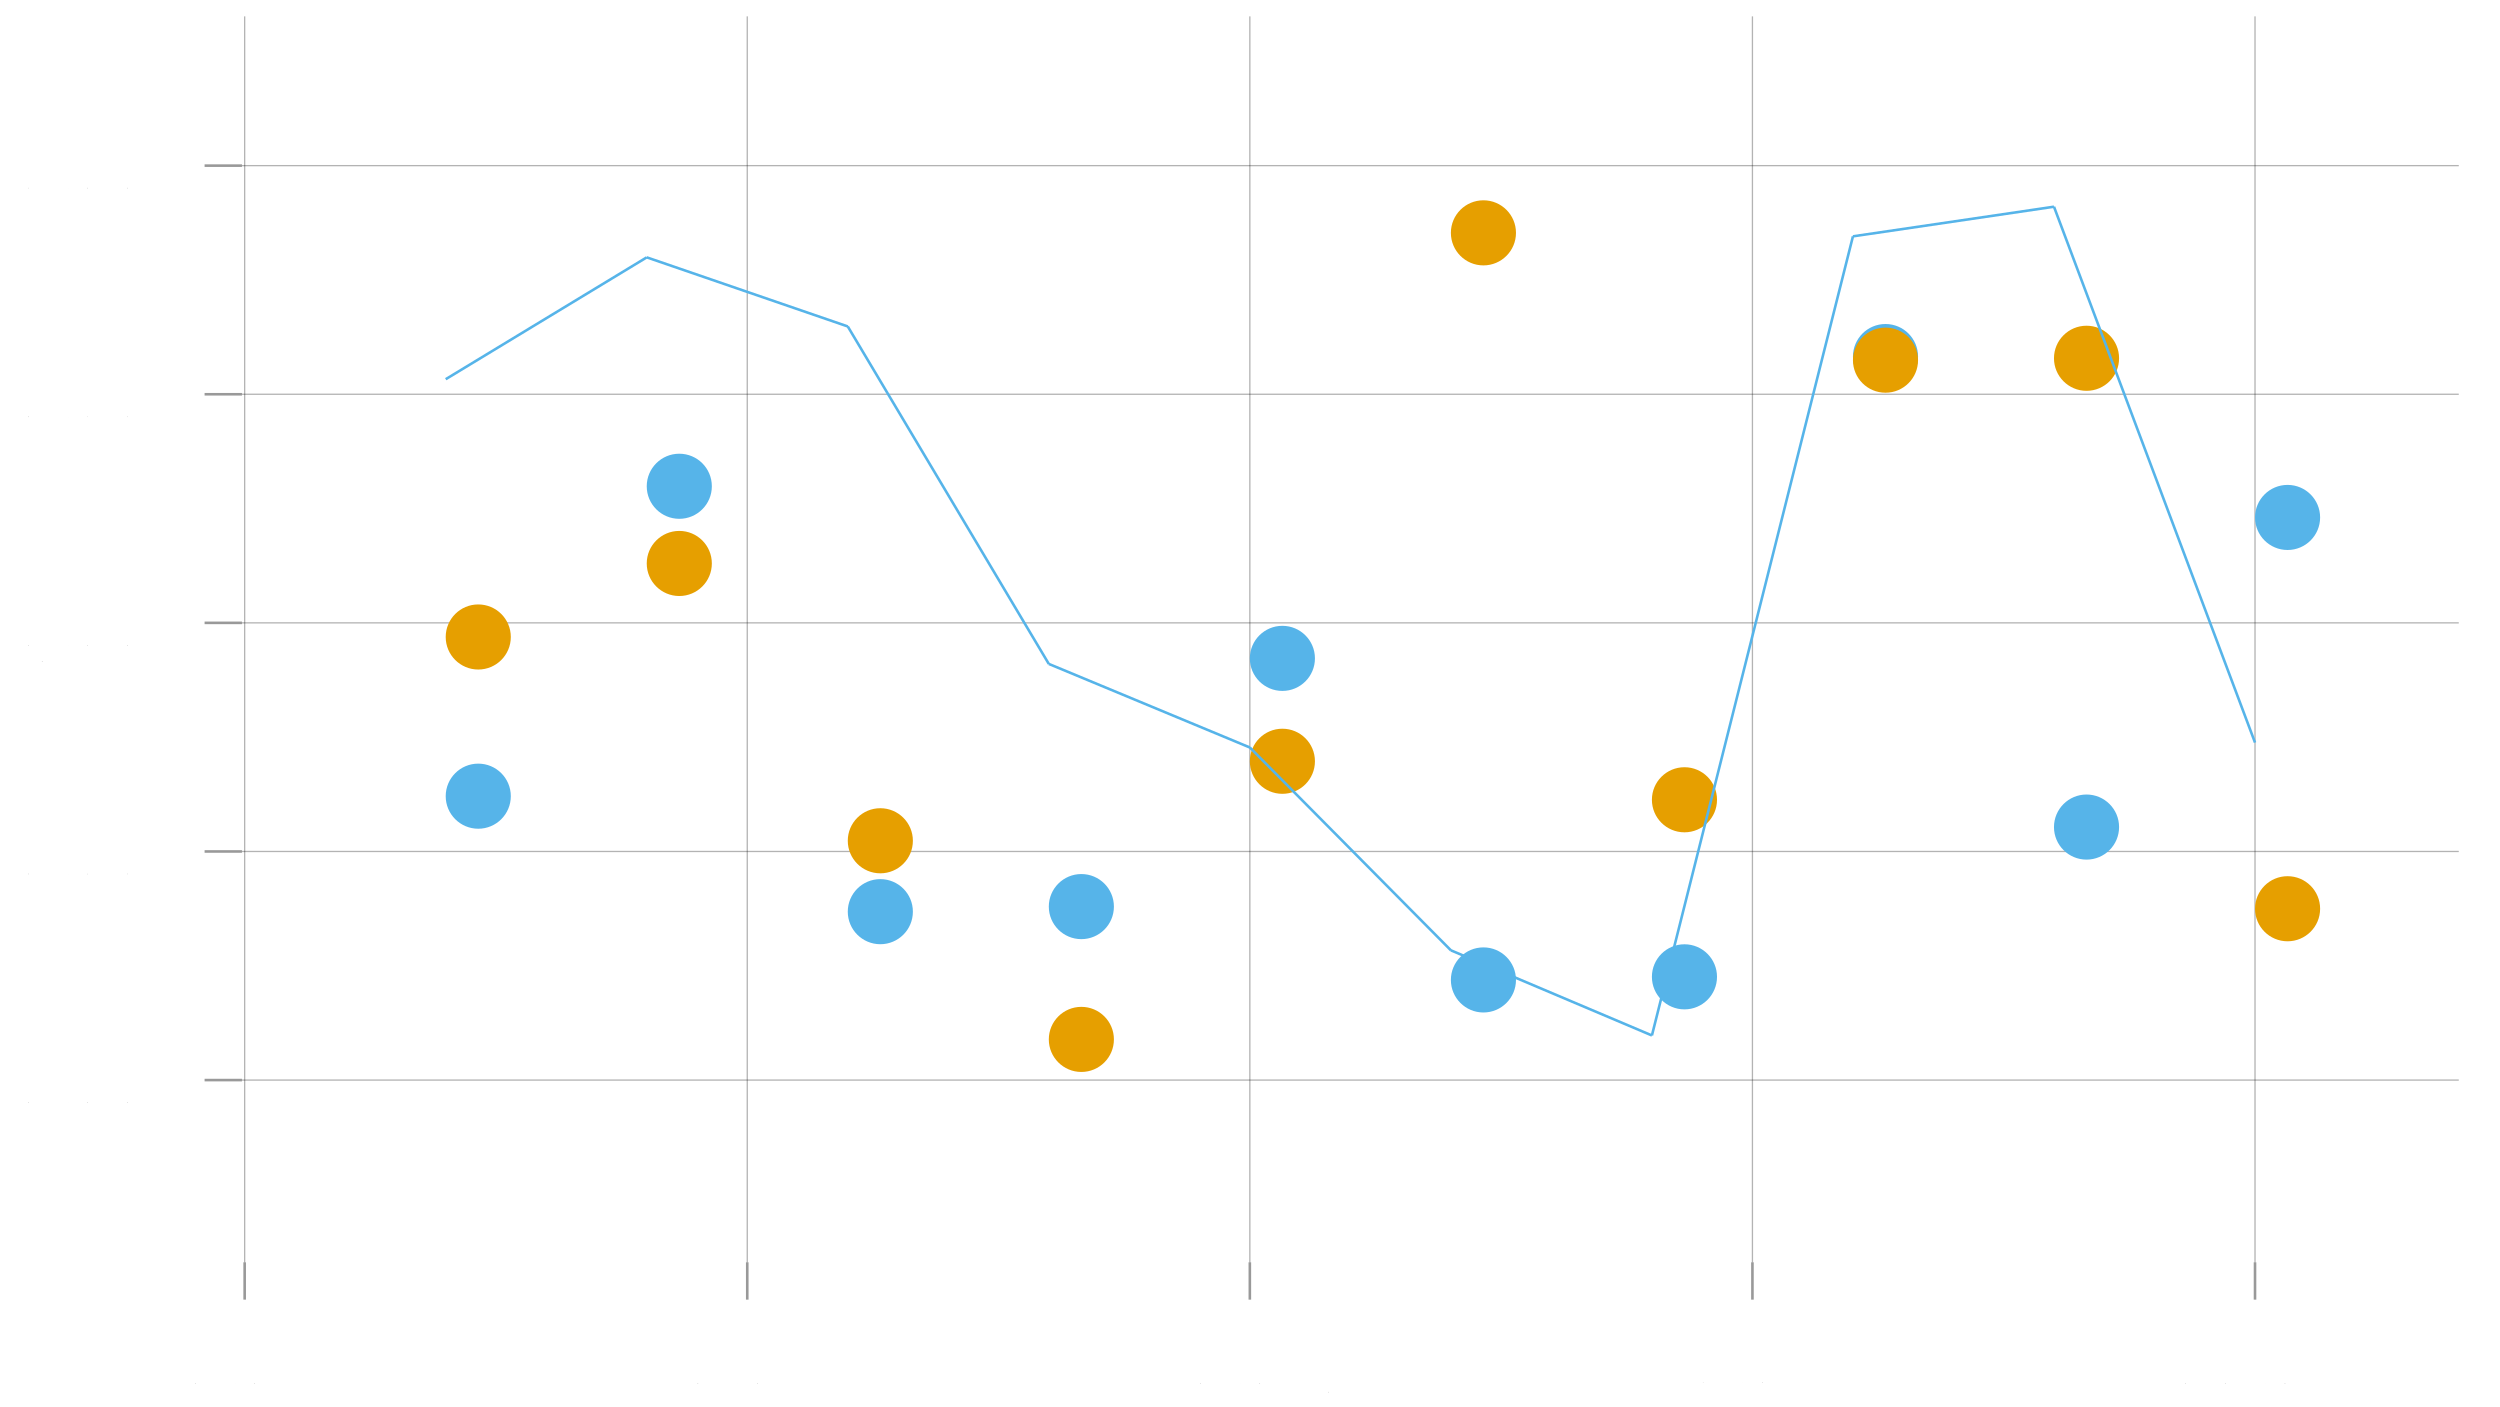
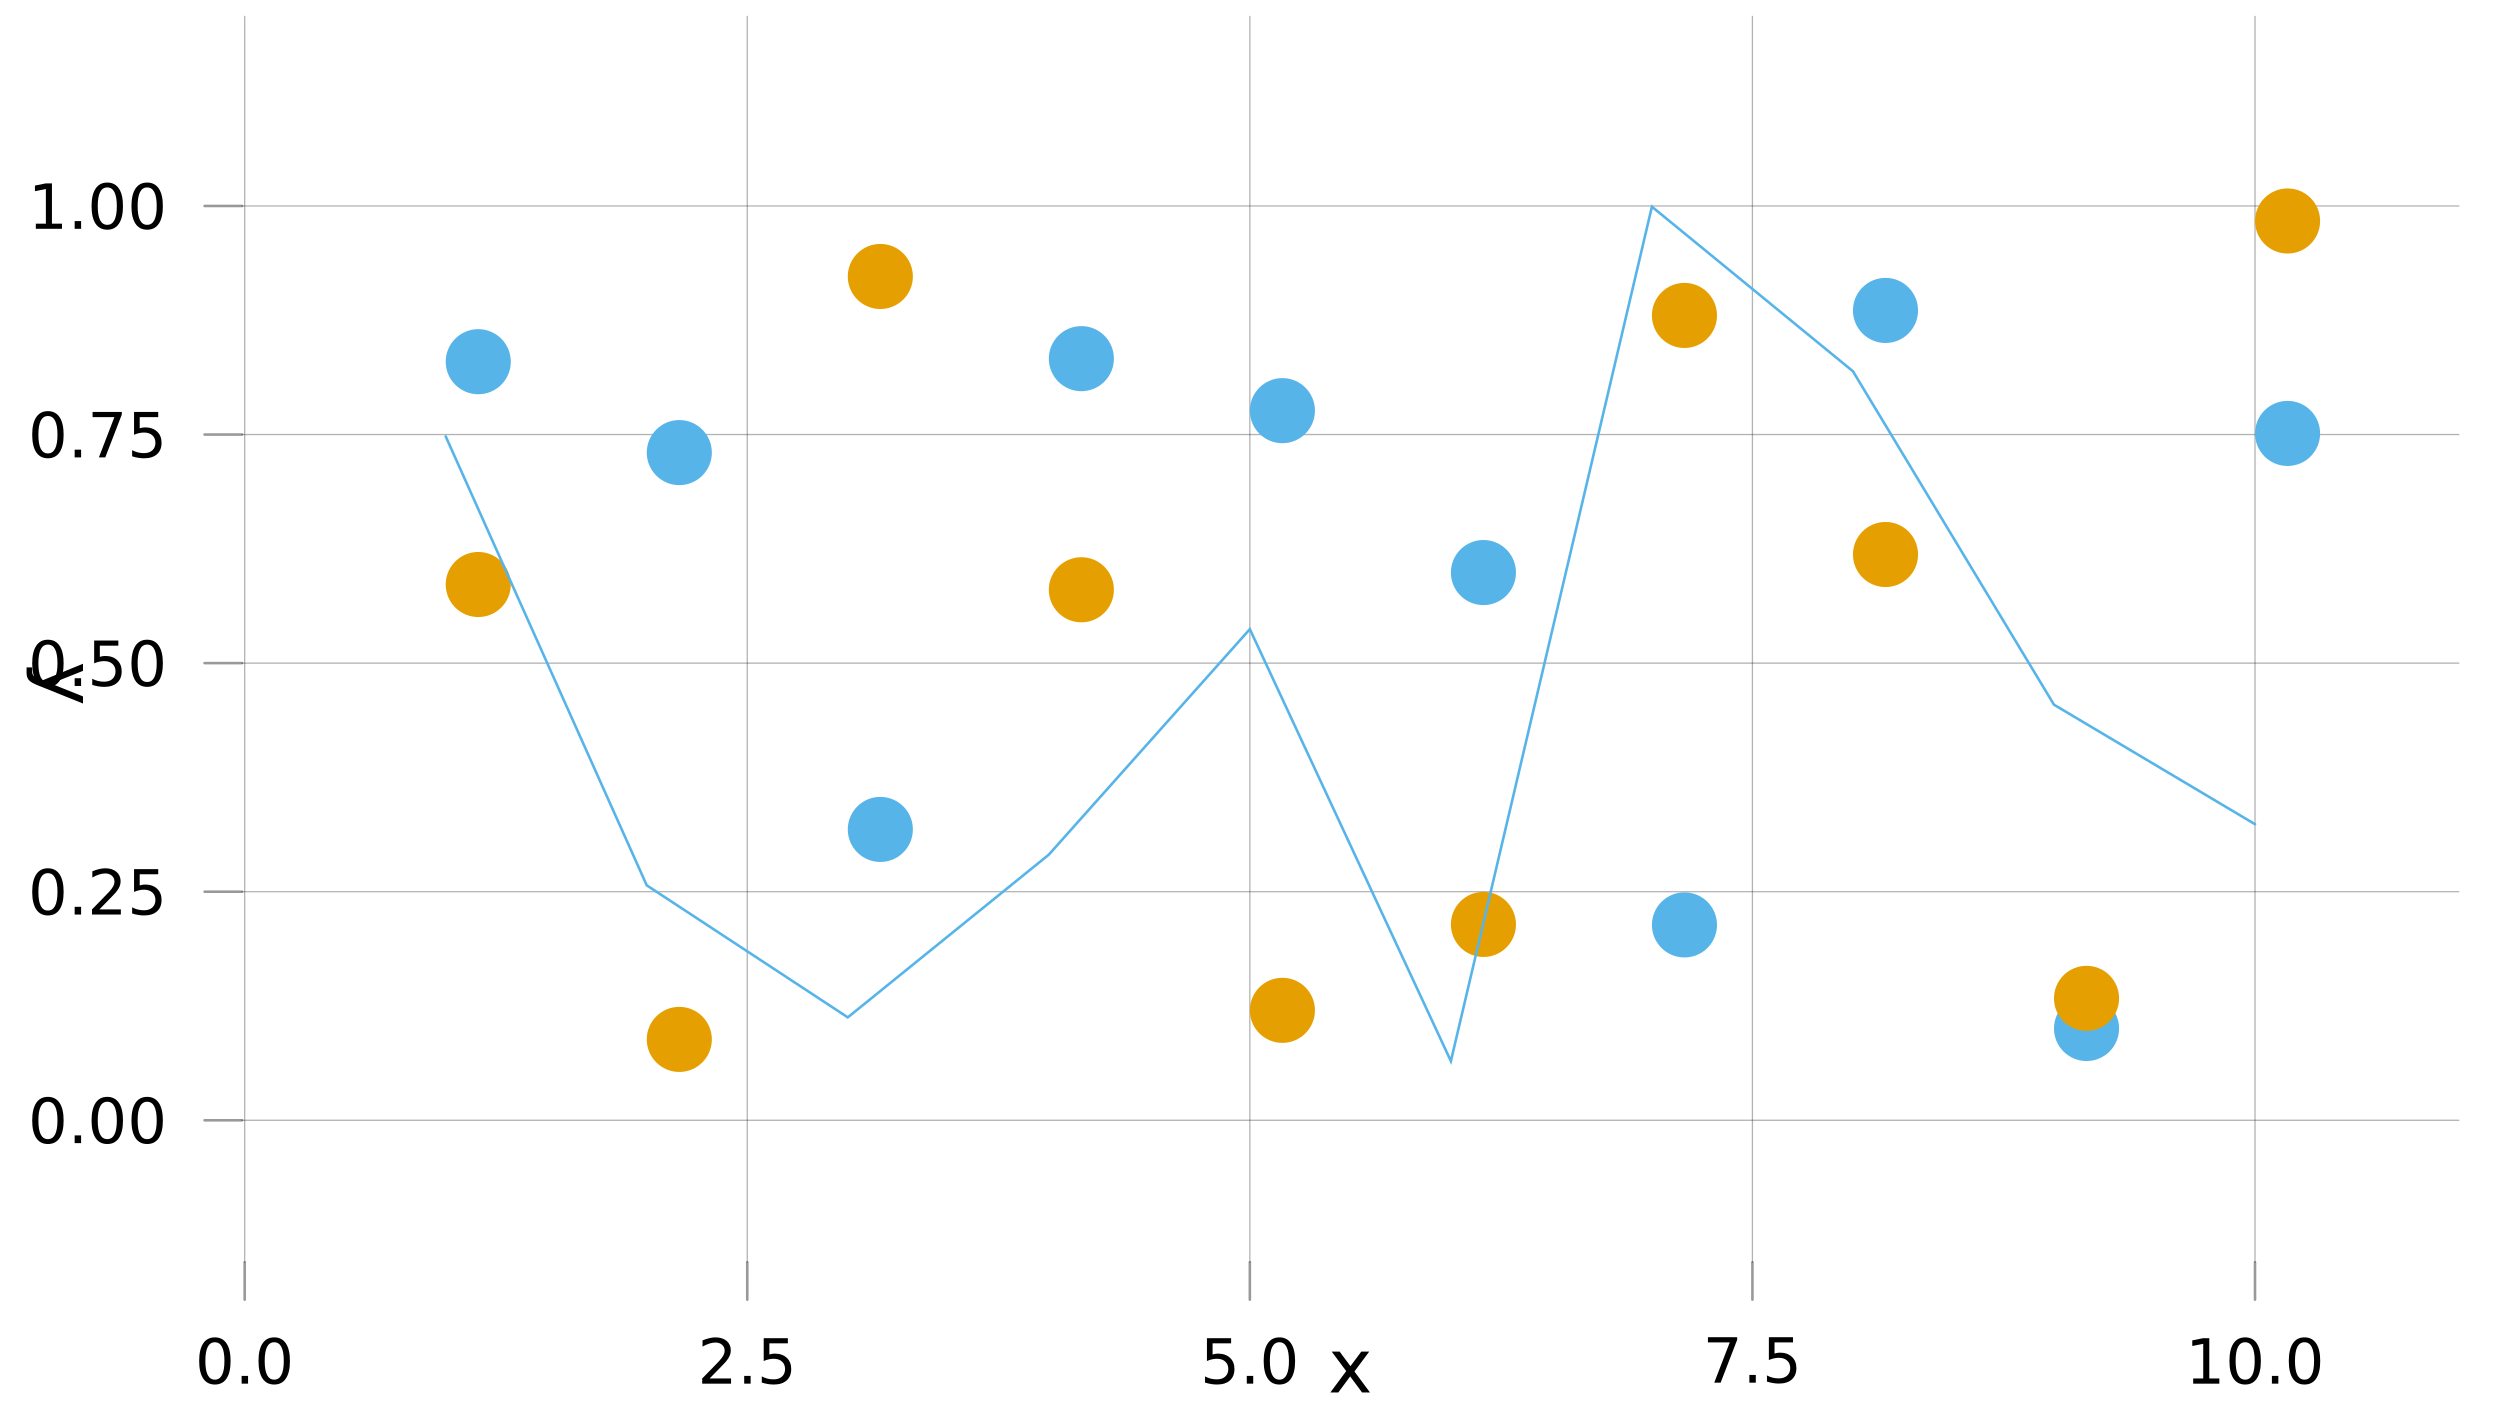
<svg xmlns="http://www.w3.org/2000/svg" xmlns:xlink="http://www.w3.org/1999/xlink" width="960pt" height="540pt" viewBox="0 0 960 540" version="1.1">
  <defs>
    <g>
      <symbol overflow="visible" id="glyph0-0">
-         <path style="stroke:none;" d="M 0.016 0.047 L 0.016 -0.219 L 0.172 -0.219 L 0.172 0.047 Z M 0.031 0.031 L 0.156 0.031 L 0.156 -0.203 L 0.031 -0.203 Z M 0.031 0.031 " />
+         <path style="stroke:none;" d="M 1.188 4.234 L 1.188 -16.875 L 13.156 -16.875 L 13.156 4.234 Z M 2.531 2.906 L 11.828 2.906 L 11.828 -15.531 L 2.531 -15.531 Z M 2.531 2.906 " />
      </symbol>
      <symbol overflow="visible" id="glyph0-1">
-         <path style="stroke:none;" d="M 0.094 -0.203 C 0.082 -0.203 0.07 -0.191 0.062 -0.172 C 0.051 -0.16 0.047 -0.141 0.047 -0.109 C 0.047 -0.078 0.051 -0.051 0.062 -0.031 C 0.07 -0.02 0.082 -0.016 0.094 -0.016 C 0.113 -0.016 0.125 -0.02 0.125 -0.031 C 0.133 -0.051 0.141 -0.078 0.141 -0.109 C 0.141 -0.141 0.133 -0.16 0.125 -0.172 C 0.125 -0.191 0.113 -0.203 0.094 -0.203 Z M 0.094 -0.234 C 0.125 -0.234 0.145 -0.223 0.156 -0.203 C 0.164 -0.18 0.172 -0.148 0.172 -0.109 C 0.172 -0.078 0.164 -0.051 0.156 -0.031 C 0.145 -0.008 0.125 0 0.094 0 C 0.07 0 0.051 -0.008 0.031 -0.031 C 0.02 -0.051 0.016 -0.078 0.016 -0.109 C 0.016 -0.148 0.02 -0.18 0.031 -0.203 C 0.051 -0.223 0.07 -0.234 0.094 -0.234 Z M 0.094 -0.234 " />
+         <path style="stroke:none;" d="M 7.609 -15.891 C 6.391 -15.891 5.473 -15.289 4.859 -14.094 C 4.254 -12.906 3.953 -11.109 3.953 -8.703 C 3.953 -6.316 4.254 -4.523 4.859 -3.328 C 5.473 -2.129 6.391 -1.531 7.609 -1.531 C 8.828 -1.531 9.742 -2.129 10.359 -3.328 C 10.973 -4.523 11.281 -6.316 11.281 -8.703 C 11.281 -11.109 10.973 -12.906 10.359 -14.094 C 9.742 -15.289 8.828 -15.891 7.609 -15.891 Z M 7.609 -17.766 C 9.566 -17.766 11.062 -16.988 12.094 -15.438 C 13.125 -13.895 13.641 -11.648 13.641 -8.703 C 13.641 -5.766 13.125 -3.52 12.094 -1.969 C 11.062 -0.426 9.566 0.344 7.609 0.344 C 5.648 0.344 4.156 -0.426 3.125 -1.969 C 2.094 -3.52 1.578 -5.766 1.578 -8.703 C 1.578 -11.648 2.094 -13.895 3.125 -15.438 C 4.156 -16.988 5.648 -17.766 7.609 -17.766 Z M 7.609 -17.766 " />
      </symbol>
      <symbol overflow="visible" id="glyph0-2">
-         <path style="stroke:none;" d="M 0.031 -0.031 L 0.062 -0.031 L 0.062 0 L 0.031 0 Z M 0.031 -0.031 " />
+         <path style="stroke:none;" d="M 2.562 -2.969 L 5.031 -2.969 L 5.031 0 L 2.562 0 Z M 2.562 -2.969 " />
      </symbol>
      <symbol overflow="visible" id="glyph0-3">
-         <path style="stroke:none;" d="M 0.062 -0.031 L 0.172 -0.031 L 0.172 0 L 0.031 0 L 0.031 -0.031 C 0.031 -0.039 0.039 -0.055 0.062 -0.078 C 0.094 -0.098 0.109 -0.109 0.109 -0.109 C 0.117 -0.117 0.125 -0.129 0.125 -0.141 C 0.133 -0.148 0.141 -0.16 0.141 -0.172 C 0.141 -0.18 0.133 -0.188 0.125 -0.188 C 0.113 -0.195 0.102 -0.203 0.094 -0.203 C 0.082 -0.203 0.07 -0.195 0.062 -0.188 C 0.051 -0.188 0.039 -0.188 0.031 -0.188 L 0.031 -0.219 C 0.039 -0.219 0.051 -0.219 0.062 -0.219 C 0.07 -0.227 0.082 -0.234 0.094 -0.234 C 0.113 -0.234 0.129 -0.223 0.141 -0.203 C 0.16 -0.191 0.172 -0.18 0.172 -0.172 C 0.172 -0.16 0.164 -0.148 0.156 -0.141 C 0.156 -0.129 0.148 -0.117 0.141 -0.109 C 0.141 -0.109 0.129 -0.098 0.109 -0.078 C 0.098 -0.066 0.082 -0.051 0.062 -0.031 Z M 0.062 -0.031 " />
+         <path style="stroke:none;" d="M 4.594 -1.984 L 12.828 -1.984 L 12.828 0 L 1.75 0 L 1.75 -1.984 C 2.645 -2.91 3.863 -4.156 5.406 -5.719 C 6.957 -7.281 7.93 -8.289 8.328 -8.75 C 9.086 -9.594 9.617 -10.305 9.922 -10.891 C 10.223 -11.484 10.375 -12.066 10.375 -12.641 C 10.375 -13.566 10.047 -14.32 9.391 -14.906 C 8.742 -15.488 7.895 -15.781 6.844 -15.781 C 6.102 -15.781 5.32 -15.648 4.5 -15.391 C 3.676 -15.129 2.801 -14.738 1.875 -14.219 L 1.875 -16.609 C 2.82 -16.992 3.707 -17.281 4.531 -17.469 C 5.363 -17.664 6.117 -17.766 6.797 -17.766 C 8.609 -17.766 10.051 -17.312 11.125 -16.406 C 12.195 -15.5 12.734 -14.289 12.734 -12.781 C 12.734 -12.07 12.598 -11.395 12.328 -10.75 C 12.066 -10.102 11.582 -9.344 10.875 -8.469 C 10.676 -8.25 10.055 -7.598 9.016 -6.516 C 7.973 -5.43 6.5 -3.922 4.594 -1.984 Z M 4.594 -1.984 " />
      </symbol>
      <symbol overflow="visible" id="glyph0-4">
-         <path style="stroke:none;" d="M 0.031 -0.234 L 0.156 -0.234 L 0.156 -0.203 L 0.062 -0.203 L 0.062 -0.141 C 0.07 -0.148 0.082 -0.156 0.094 -0.156 C 0.113 -0.156 0.129 -0.145 0.141 -0.125 C 0.16 -0.113 0.172 -0.098 0.172 -0.078 C 0.172 -0.047 0.16 -0.023 0.141 -0.016 C 0.129 -0.004 0.109 0 0.078 0 C 0.066 0 0.055 0 0.047 0 C 0.035 0 0.031 0 0.031 0 L 0.031 -0.031 C 0.031 -0.031 0.035 -0.023 0.047 -0.016 C 0.055 -0.016 0.066 -0.016 0.078 -0.016 C 0.098 -0.016 0.113 -0.02 0.125 -0.031 C 0.133 -0.039 0.141 -0.055 0.141 -0.078 C 0.141 -0.086 0.133 -0.098 0.125 -0.109 C 0.113 -0.117 0.098 -0.125 0.078 -0.125 C 0.078 -0.125 0.07 -0.117 0.062 -0.109 C 0.051 -0.109 0.039 -0.109 0.031 -0.109 Z M 0.031 -0.234 " />
+         <path style="stroke:none;" d="M 2.578 -17.453 L 11.859 -17.453 L 11.859 -15.469 L 4.75 -15.469 L 4.75 -11.188 C 5.094 -11.301 5.43 -11.383 5.766 -11.438 C 6.109 -11.5 6.453 -11.531 6.797 -11.531 C 8.742 -11.531 10.285 -10.992 11.422 -9.922 C 12.566 -8.859 13.141 -7.414 13.141 -5.594 C 13.141 -3.719 12.551 -2.258 11.375 -1.219 C 10.207 -0.176 8.562 0.344 6.438 0.344 C 5.707 0.344 4.961 0.281 4.203 0.156 C 3.441 0.031 2.656 -0.156 1.844 -0.406 L 1.844 -2.781 C 2.551 -2.395 3.273 -2.109 4.016 -1.922 C 4.766 -1.734 5.555 -1.641 6.391 -1.641 C 7.742 -1.641 8.812 -1.992 9.594 -2.703 C 10.383 -3.422 10.781 -4.383 10.781 -5.594 C 10.781 -6.812 10.383 -7.773 9.594 -8.484 C 8.812 -9.191 7.742 -9.547 6.391 -9.547 C 5.766 -9.547 5.133 -9.473 4.5 -9.328 C 3.875 -9.191 3.234 -8.977 2.578 -8.688 Z M 2.578 -17.453 " />
      </symbol>
      <symbol overflow="visible" id="glyph0-5">
-         <path style="stroke:none;" d="M 0.031 -0.234 L 0.172 -0.234 L 0.172 -0.219 L 0.094 0 L 0.062 0 L 0.141 -0.203 L 0.031 -0.203 Z M 0.031 -0.234 " />
+         <path style="stroke:none;" d="M 1.969 -17.453 L 13.188 -17.453 L 13.188 -16.453 L 6.844 0 L 4.391 0 L 10.344 -15.469 L 1.969 -15.469 Z M 1.969 -17.453 " />
      </symbol>
      <symbol overflow="visible" id="glyph0-6">
-         <path style="stroke:none;" d="M 0.031 -0.031 L 0.094 -0.031 L 0.094 -0.203 L 0.031 -0.188 L 0.031 -0.219 L 0.094 -0.234 L 0.125 -0.234 L 0.125 -0.031 L 0.172 -0.031 L 0.172 0 L 0.031 0 Z M 0.031 -0.031 " />
+         <path style="stroke:none;" d="M 2.969 -1.984 L 6.828 -1.984 L 6.828 -15.297 L 2.625 -14.453 L 2.625 -16.609 L 6.797 -17.453 L 9.156 -17.453 L 9.156 -1.984 L 13.016 -1.984 L 13.016 0 L 2.969 0 Z M 2.969 -1.984 " />
      </symbol>
      <symbol overflow="visible" id="glyph1-0">
-         <path style="stroke:none;" d="M 0.016 0.062 L 0.016 -0.266 L 0.203 -0.266 L 0.203 0.062 Z M 0.047 0.047 L 0.188 0.047 L 0.188 -0.25 L 0.047 -0.25 Z M 0.047 0.047 " />
+         <path style="stroke:none;" d="M 1.438 5.078 L 1.438 -20.25 L 15.797 -20.25 L 15.797 5.078 Z M 3.047 3.484 L 14.188 3.484 L 14.188 -18.641 L 3.047 -18.641 Z M 3.047 3.484 " />
      </symbol>
      <symbol overflow="visible" id="glyph1-1">
-         <path style="stroke:none;" d="M 0.203 -0.203 L 0.125 -0.109 L 0.203 0 L 0.172 0 L 0.109 -0.078 L 0.047 0 L 0.016 0 L 0.094 -0.109 L 0.016 -0.203 L 0.062 -0.203 L 0.109 -0.141 L 0.156 -0.203 Z M 0.203 -0.203 " />
+         <path style="stroke:none;" d="M 15.766 -15.703 L 10.078 -8.062 L 16.062 0 L 13.016 0 L 8.438 -6.172 L 3.875 0 L 0.828 0 L 6.922 -8.219 L 1.344 -15.703 L 4.391 -15.703 L 8.547 -10.109 L 12.719 -15.703 Z M 15.766 -15.703 " />
      </symbol>
      <symbol overflow="visible" id="glyph2-0">
-         <path style="stroke:none;" d="M -0.062 0.016 L 0.266 0.016 L 0.266 0.203 L -0.062 0.203 Z M -0.047 0.047 L -0.047 0.188 L 0.25 0.188 L 0.25 0.047 Z M -0.047 0.047 " />
+         <path style="stroke:none;" d="M -5.078 1.438 L 20.25 1.438 L 20.25 15.797 L -5.078 15.797 Z M -3.484 3.047 L -3.484 14.188 L 18.641 14.188 L 18.641 3.047 Z M -3.484 3.047 " />
      </symbol>
      <symbol overflow="visible" id="glyph2-1">
-         <path style="stroke:none;" d="M -0.016 0.125 C -0.047 0.113 -0.062 0.102 -0.062 0.094 C -0.07 0.082 -0.078 0.07 -0.078 0.062 L -0.078 0.031 L -0.047 0.031 L -0.047 0.047 C -0.047 0.055 -0.039 0.062 -0.031 0.062 C -0.031 0.07 -0.023 0.082 -0.016 0.094 L 0 0.094 L 0.203 0.016 L 0.203 0.047 L 0.047 0.109 L 0.203 0.172 L 0.203 0.203 Z M -0.016 0.125 " />
+         <path style="stroke:none;" d="M -1.453 9.234 C -3.328 8.504 -4.547 7.797 -5.109 7.109 C -5.68 6.422 -5.969 5.492 -5.969 4.328 L -5.969 2.266 L -3.812 2.266 L -3.812 3.781 C -3.812 4.5 -3.641 5.051 -3.297 5.438 C -2.961 5.832 -2.172 6.27 -0.922 6.75 L 0.25 7.203 L 15.703 0.859 L 15.703 3.594 L 3.422 8.5 L 15.703 13.406 L 15.703 16.141 Z M -1.453 9.234 " />
      </symbol>
    </g>
  </defs>
  <g id="surface6">
    <rect x="0" y="0" width="960" height="540" style="fill:rgb(100%,100%,100%);fill-opacity:1;stroke:none;" />
    <g style="fill:rgb(0%,0%,0%);fill-opacity:1;">
      <use xlink:href="#glyph0-1" x="74.902" y="531.316" />
    </g>
    <g style="fill:rgb(0%,0%,0%);fill-opacity:1;">
-       <use xlink:href="#glyph0-2" x="90.219" y="531.316" />
+       <use xlink:href="#glyph0-2" x="90.223" y="531.316" />
    </g>
    <g style="fill:rgb(0%,0%,0%);fill-opacity:1;">
      <use xlink:href="#glyph0-1" x="97.691" y="531.316" />
    </g>
    <g style="fill:rgb(0%,0%,0%);fill-opacity:1;">
      <use xlink:href="#glyph0-3" x="267.895" y="531.316" />
    </g>
    <g style="fill:rgb(0%,0%,0%);fill-opacity:1;">
      <use xlink:href="#glyph0-2" x="283.211" y="531.316" />
    </g>
    <g style="fill:rgb(0%,0%,0%);fill-opacity:1;">
      <use xlink:href="#glyph0-4" x="290.684" y="531.316" />
    </g>
    <g style="fill:rgb(0%,0%,0%);fill-opacity:1;">
      <use xlink:href="#glyph0-4" x="460.887" y="531.316" />
    </g>
    <g style="fill:rgb(0%,0%,0%);fill-opacity:1;">
      <use xlink:href="#glyph0-2" x="476.203" y="531.316" />
    </g>
    <g style="fill:rgb(0%,0%,0%);fill-opacity:1;">
      <use xlink:href="#glyph0-1" x="483.676" y="531.316" />
    </g>
    <g style="fill:rgb(0%,0%,0%);fill-opacity:1;">
      <use xlink:href="#glyph0-5" x="653.879" y="530.945" />
    </g>
    <g style="fill:rgb(0%,0%,0%);fill-opacity:1;">
      <use xlink:href="#glyph0-2" x="669.195" y="530.945" />
    </g>
    <g style="fill:rgb(0%,0%,0%);fill-opacity:1;">
      <use xlink:href="#glyph0-4" x="676.668" y="530.945" />
    </g>
    <g style="fill:rgb(0%,0%,0%);fill-opacity:1;">
      <use xlink:href="#glyph0-6" x="839.211" y="531.316" />
    </g>
    <g style="fill:rgb(0%,0%,0%);fill-opacity:1;">
      <use xlink:href="#glyph0-1" x="854.527" y="531.316" />
    </g>
    <g style="fill:rgb(0%,0%,0%);fill-opacity:1;">
      <use xlink:href="#glyph0-2" x="869.848" y="531.316" />
    </g>
    <g style="fill:rgb(0%,0%,0%);fill-opacity:1;">
      <use xlink:href="#glyph0-1" x="877.32" y="531.316" />
    </g>
    <g style="fill:rgb(0%,0%,0%);fill-opacity:1;">
-       <use xlink:href="#glyph0-1" x="10.789" y="423.523" />
+       <use xlink:href="#glyph0-1" x="10.789" y="438.961" />
    </g>
    <g style="fill:rgb(0%,0%,0%);fill-opacity:1;">
-       <use xlink:href="#glyph0-2" x="26.109" y="423.523" />
+       <use xlink:href="#glyph0-2" x="26.109" y="438.961" />
    </g>
    <g style="fill:rgb(0%,0%,0%);fill-opacity:1;">
-       <use xlink:href="#glyph0-1" x="33.578" y="423.523" />
+       <use xlink:href="#glyph0-1" x="33.582" y="438.961" />
    </g>
    <g style="fill:rgb(0%,0%,0%);fill-opacity:1;">
-       <use xlink:href="#glyph0-1" x="48.898" y="423.523" />
+       <use xlink:href="#glyph0-1" x="48.898" y="438.961" />
    </g>
    <g style="fill:rgb(0%,0%,0%);fill-opacity:1;">
-       <use xlink:href="#glyph0-1" x="10.789" y="335.738" />
+       <use xlink:href="#glyph0-1" x="10.789" y="351.188" />
    </g>
    <g style="fill:rgb(0%,0%,0%);fill-opacity:1;">
-       <use xlink:href="#glyph0-2" x="26.109" y="335.738" />
+       <use xlink:href="#glyph0-2" x="26.109" y="351.188" />
    </g>
    <g style="fill:rgb(0%,0%,0%);fill-opacity:1;">
-       <use xlink:href="#glyph0-3" x="33.578" y="335.738" />
+       <use xlink:href="#glyph0-3" x="33.582" y="351.188" />
    </g>
    <g style="fill:rgb(0%,0%,0%);fill-opacity:1;">
-       <use xlink:href="#glyph0-4" x="48.898" y="335.738" />
+       <use xlink:href="#glyph0-4" x="48.898" y="351.188" />
    </g>
    <g style="fill:rgb(0%,0%,0%);fill-opacity:1;">
-       <use xlink:href="#glyph0-1" x="10.789" y="247.949" />
+       <use xlink:href="#glyph0-1" x="10.789" y="263.414" />
    </g>
    <g style="fill:rgb(0%,0%,0%);fill-opacity:1;">
-       <use xlink:href="#glyph0-2" x="26.109" y="247.949" />
+       <use xlink:href="#glyph0-2" x="26.109" y="263.414" />
    </g>
    <g style="fill:rgb(0%,0%,0%);fill-opacity:1;">
-       <use xlink:href="#glyph0-4" x="33.578" y="247.949" />
+       <use xlink:href="#glyph0-4" x="33.582" y="263.414" />
    </g>
    <g style="fill:rgb(0%,0%,0%);fill-opacity:1;">
-       <use xlink:href="#glyph0-1" x="48.898" y="247.949" />
+       <use xlink:href="#glyph0-1" x="48.898" y="263.414" />
    </g>
    <g style="fill:rgb(0%,0%,0%);fill-opacity:1;">
-       <use xlink:href="#glyph0-1" x="10.789" y="160.164" />
+       <use xlink:href="#glyph0-1" x="10.789" y="175.641" />
    </g>
    <g style="fill:rgb(0%,0%,0%);fill-opacity:1;">
-       <use xlink:href="#glyph0-2" x="26.109" y="160.164" />
+       <use xlink:href="#glyph0-2" x="26.109" y="175.641" />
    </g>
    <g style="fill:rgb(0%,0%,0%);fill-opacity:1;">
-       <use xlink:href="#glyph0-5" x="33.578" y="160.164" />
+       <use xlink:href="#glyph0-5" x="33.582" y="175.641" />
    </g>
    <g style="fill:rgb(0%,0%,0%);fill-opacity:1;">
-       <use xlink:href="#glyph0-4" x="48.898" y="160.164" />
+       <use xlink:href="#glyph0-4" x="48.898" y="175.641" />
    </g>
    <g style="fill:rgb(0%,0%,0%);fill-opacity:1;">
-       <use xlink:href="#glyph0-6" x="10.789" y="72.379" />
+       <use xlink:href="#glyph0-6" x="10.789" y="87.867" />
    </g>
    <g style="fill:rgb(0%,0%,0%);fill-opacity:1;">
-       <use xlink:href="#glyph0-2" x="26.109" y="72.379" />
+       <use xlink:href="#glyph0-2" x="26.109" y="87.867" />
    </g>
    <g style="fill:rgb(0%,0%,0%);fill-opacity:1;">
-       <use xlink:href="#glyph0-1" x="33.578" y="72.379" />
+       <use xlink:href="#glyph0-1" x="33.582" y="87.867" />
    </g>
    <g style="fill:rgb(0%,0%,0%);fill-opacity:1;">
-       <use xlink:href="#glyph0-1" x="48.898" y="72.379" />
+       <use xlink:href="#glyph0-1" x="48.898" y="87.867" />
    </g>
    <g style="fill:rgb(0%,0%,0%);fill-opacity:1;">
      <use xlink:href="#glyph1-1" x="510.02" y="534.715" />
    </g>
    <g style="fill:rgb(0%,0%,0%);fill-opacity:1;">
-       <use xlink:href="#glyph2-1" x="16.168" y="254.02" />
+       <use xlink:href="#glyph2-1" x="16.168" y="254.016" />
    </g>
-     <path style="fill:none;stroke-width:0.5;stroke-linecap:butt;stroke-linejoin:miter;stroke:rgb(0%,0%,0%);stroke-opacity:0.3;stroke-miterlimit:10;" d="M 93.953 484.727 L 93.953 6.285 " />
-     <path style="fill:none;stroke-width:0.5;stroke-linecap:butt;stroke-linejoin:miter;stroke:rgb(0%,0%,0%);stroke-opacity:0.3;stroke-miterlimit:10;" d="M 286.945 484.727 L 286.945 6.285 " />
-     <path style="fill:none;stroke-width:0.5;stroke-linecap:butt;stroke-linejoin:miter;stroke:rgb(0%,0%,0%);stroke-opacity:0.3;stroke-miterlimit:10;" d="M 479.938 484.727 L 479.938 6.285 " />
-     <path style="fill:none;stroke-width:0.5;stroke-linecap:butt;stroke-linejoin:miter;stroke:rgb(0%,0%,0%);stroke-opacity:0.3;stroke-miterlimit:10;" d="M 672.934 484.727 L 672.934 6.285 " />
-     <path style="fill:none;stroke-width:0.5;stroke-linecap:butt;stroke-linejoin:miter;stroke:rgb(0%,0%,0%);stroke-opacity:0.3;stroke-miterlimit:10;" d="M 865.926 484.727 L 865.926 6.285 " />
-     <path style="fill:none;stroke-width:0.5;stroke-linecap:butt;stroke-linejoin:miter;stroke:rgb(0%,0%,0%);stroke-opacity:0.3;stroke-miterlimit:10;" d="M 92.91 414.75 L 944.168 414.75 " />
-     <path style="fill:none;stroke-width:0.5;stroke-linecap:butt;stroke-linejoin:miter;stroke:rgb(0%,0%,0%);stroke-opacity:0.3;stroke-miterlimit:10;" d="M 92.91 326.965 L 944.168 326.965 " />
-     <path style="fill:none;stroke-width:0.5;stroke-linecap:butt;stroke-linejoin:miter;stroke:rgb(0%,0%,0%);stroke-opacity:0.3;stroke-miterlimit:10;" d="M 92.91 239.18 L 944.168 239.18 " />
-     <path style="fill:none;stroke-width:0.5;stroke-linecap:butt;stroke-linejoin:miter;stroke:rgb(0%,0%,0%);stroke-opacity:0.3;stroke-miterlimit:10;" d="M 92.91 151.395 L 944.168 151.395 " />
-     <path style="fill:none;stroke-width:0.5;stroke-linecap:butt;stroke-linejoin:miter;stroke:rgb(0%,0%,0%);stroke-opacity:0.3;stroke-miterlimit:10;" d="M 92.91 63.605 L 944.168 63.605 " />
-     <path style="fill:none;stroke-width:1;stroke-linecap:butt;stroke-linejoin:miter;stroke:rgb(0%,0%,0%);stroke-opacity:0.4;stroke-miterlimit:10;" d="M 93.953 499.062 L 93.953 484.727 " />
-     <path style="fill:none;stroke-width:1;stroke-linecap:butt;stroke-linejoin:miter;stroke:rgb(0%,0%,0%);stroke-opacity:0.4;stroke-miterlimit:10;" d="M 286.945 499.062 L 286.945 484.727 " />
-     <path style="fill:none;stroke-width:1;stroke-linecap:butt;stroke-linejoin:miter;stroke:rgb(0%,0%,0%);stroke-opacity:0.4;stroke-miterlimit:10;" d="M 479.938 499.062 L 479.938 484.727 " />
-     <path style="fill:none;stroke-width:1;stroke-linecap:butt;stroke-linejoin:miter;stroke:rgb(0%,0%,0%);stroke-opacity:0.4;stroke-miterlimit:10;" d="M 672.934 499.062 L 672.934 484.727 " />
-     <path style="fill:none;stroke-width:1;stroke-linecap:butt;stroke-linejoin:miter;stroke:rgb(0%,0%,0%);stroke-opacity:0.4;stroke-miterlimit:10;" d="M 865.926 499.062 L 865.926 484.727 " />
-     <path style="fill:none;stroke-width:1;stroke-linecap:butt;stroke-linejoin:miter;stroke:rgb(0%,0%,0%);stroke-opacity:0.4;stroke-miterlimit:10;" d="M 78.562 414.75 L 92.91 414.75 " />
-     <path style="fill:none;stroke-width:1;stroke-linecap:butt;stroke-linejoin:miter;stroke:rgb(0%,0%,0%);stroke-opacity:0.4;stroke-miterlimit:10;" d="M 78.562 326.965 L 92.91 326.965 " />
-     <path style="fill:none;stroke-width:1;stroke-linecap:butt;stroke-linejoin:miter;stroke:rgb(0%,0%,0%);stroke-opacity:0.4;stroke-miterlimit:10;" d="M 78.562 239.18 L 92.91 239.18 " />
-     <path style="fill:none;stroke-width:1;stroke-linecap:butt;stroke-linejoin:miter;stroke:rgb(0%,0%,0%);stroke-opacity:0.4;stroke-miterlimit:10;" d="M 78.562 151.395 L 92.91 151.395 " />
-     <path style="fill:none;stroke-width:1;stroke-linecap:butt;stroke-linejoin:miter;stroke:rgb(0%,0%,0%);stroke-opacity:0.4;stroke-miterlimit:10;" d="M 78.562 63.605 L 92.91 63.605 " />
-     <path style=" stroke:none;fill-rule:nonzero;fill:rgb(33.725%,70.588%,91.373%);fill-opacity:1;" d="M 196.152 305.734 C 196.152 312.637 190.555 318.234 183.652 318.234 C 176.746 318.234 171.152 312.637 171.152 305.734 C 171.152 298.832 176.746 293.234 183.652 293.234 C 190.555 293.234 196.152 298.832 196.152 305.734 " />
-     <path style=" stroke:none;fill-rule:nonzero;fill:rgb(33.725%,70.588%,91.373%);fill-opacity:1;" d="M 273.348 186.727 C 273.348 193.629 267.754 199.227 260.848 199.227 C 253.945 199.227 248.348 193.629 248.348 186.727 C 248.348 179.82 253.945 174.227 260.848 174.227 C 267.754 174.227 273.348 179.82 273.348 186.727 " />
-     <path style=" stroke:none;fill-rule:nonzero;fill:rgb(33.725%,70.588%,91.373%);fill-opacity:1;" d="M 350.547 350.082 C 350.547 356.984 344.949 362.582 338.047 362.582 C 331.141 362.582 325.547 356.984 325.547 350.082 C 325.547 343.176 331.141 337.582 338.047 337.582 C 344.949 337.582 350.547 343.176 350.547 350.082 " />
-     <path style=" stroke:none;fill-rule:nonzero;fill:rgb(33.725%,70.588%,91.373%);fill-opacity:1;" d="M 427.742 348.133 C 427.742 355.039 422.145 360.633 415.242 360.633 C 408.34 360.633 402.742 355.039 402.742 348.133 C 402.742 341.23 408.34 335.633 415.242 335.633 C 422.145 335.633 427.742 341.23 427.742 348.133 " />
-     <path style=" stroke:none;fill-rule:nonzero;fill:rgb(33.725%,70.588%,91.373%);fill-opacity:1;" d="M 504.938 252.816 C 504.938 259.719 499.344 265.316 492.438 265.316 C 485.535 265.316 479.938 259.719 479.938 252.816 C 479.938 245.914 485.535 240.316 492.438 240.316 C 499.344 240.316 504.938 245.914 504.938 252.816 " />
-     <path style=" stroke:none;fill-rule:nonzero;fill:rgb(33.725%,70.588%,91.373%);fill-opacity:1;" d="M 582.137 376.297 C 582.137 383.199 576.539 388.797 569.637 388.797 C 562.734 388.797 557.137 383.199 557.137 376.297 C 557.137 369.395 562.734 363.797 569.637 363.797 C 576.539 363.797 582.137 369.395 582.137 376.297 " />
-     <path style=" stroke:none;fill-rule:nonzero;fill:rgb(33.725%,70.588%,91.373%);fill-opacity:1;" d="M 659.332 375.102 C 659.332 382.004 653.738 387.602 646.832 387.602 C 639.93 387.602 634.332 382.004 634.332 375.102 C 634.332 368.195 639.93 362.602 646.832 362.602 C 653.738 362.602 659.332 368.195 659.332 375.102 " />
-     <path style=" stroke:none;fill-rule:nonzero;fill:rgb(33.725%,70.588%,91.373%);fill-opacity:1;" d="M 736.531 136.918 C 736.531 143.824 730.934 149.418 724.031 149.418 C 717.125 149.418 711.531 143.824 711.531 136.918 C 711.531 130.016 717.125 124.418 724.031 124.418 C 730.934 124.418 736.531 130.016 736.531 136.918 " />
-     <path style=" stroke:none;fill-rule:nonzero;fill:rgb(33.725%,70.588%,91.373%);fill-opacity:1;" d="M 813.727 317.594 C 813.727 324.5 808.129 330.094 801.227 330.094 C 794.324 330.094 788.727 324.5 788.727 317.594 C 788.727 310.691 794.324 305.094 801.227 305.094 C 808.129 305.094 813.727 310.691 813.727 317.594 " />
-     <path style=" stroke:none;fill-rule:nonzero;fill:rgb(33.725%,70.588%,91.373%);fill-opacity:1;" d="M 890.926 198.699 C 890.926 205.605 885.328 211.199 878.426 211.199 C 871.52 211.199 865.926 205.605 865.926 198.699 C 865.926 191.797 871.52 186.199 878.426 186.199 C 885.328 186.199 890.926 191.797 890.926 198.699 " />
-     <path style=" stroke:none;fill-rule:nonzero;fill:rgb(90.196%,62.353%,0%);fill-opacity:1;" d="M 196.152 244.602 C 196.152 251.508 190.555 257.102 183.652 257.102 C 176.746 257.102 171.152 251.508 171.152 244.602 C 171.152 237.699 176.746 232.102 183.652 232.102 C 190.555 232.102 196.152 237.699 196.152 244.602 " />
-     <path style=" stroke:none;fill-rule:nonzero;fill:rgb(90.196%,62.353%,0%);fill-opacity:1;" d="M 273.348 216.371 C 273.348 223.273 267.754 228.871 260.848 228.871 C 253.945 228.871 248.348 223.273 248.348 216.371 C 248.348 209.469 253.945 203.871 260.848 203.871 C 267.754 203.871 273.348 209.469 273.348 216.371 " />
-     <path style=" stroke:none;fill-rule:nonzero;fill:rgb(90.196%,62.353%,0%);fill-opacity:1;" d="M 350.547 322.855 C 350.547 329.762 344.949 335.355 338.047 335.355 C 331.141 335.355 325.547 329.762 325.547 322.855 C 325.547 315.953 331.141 310.355 338.047 310.355 C 344.949 310.355 350.547 315.953 350.547 322.855 " />
-     <path style=" stroke:none;fill-rule:nonzero;fill:rgb(90.196%,62.353%,0%);fill-opacity:1;" d="M 427.742 399.133 C 427.742 406.035 422.145 411.633 415.242 411.633 C 408.34 411.633 402.742 406.035 402.742 399.133 C 402.742 392.23 408.34 386.633 415.242 386.633 C 422.145 386.633 427.742 392.23 427.742 399.133 " />
-     <path style=" stroke:none;fill-rule:nonzero;fill:rgb(90.196%,62.353%,0%);fill-opacity:1;" d="M 504.938 292.328 C 504.938 299.23 499.344 304.828 492.438 304.828 C 485.535 304.828 479.938 299.23 479.938 292.328 C 479.938 285.426 485.535 279.828 492.438 279.828 C 499.344 279.828 504.938 285.426 504.938 292.328 " />
-     <path style=" stroke:none;fill-rule:nonzero;fill:rgb(90.196%,62.353%,0%);fill-opacity:1;" d="M 582.137 89.414 C 582.137 96.316 576.539 101.914 569.637 101.914 C 562.734 101.914 557.137 96.316 557.137 89.414 C 557.137 82.512 562.734 76.914 569.637 76.914 C 576.539 76.914 582.137 82.512 582.137 89.414 " />
-     <path style=" stroke:none;fill-rule:nonzero;fill:rgb(90.196%,62.353%,0%);fill-opacity:1;" d="M 659.332 307.113 C 659.332 314.016 653.738 319.613 646.832 319.613 C 639.93 319.613 634.332 314.016 634.332 307.113 C 634.332 300.211 639.93 294.613 646.832 294.613 C 653.738 294.613 659.332 300.211 659.332 307.113 " />
-     <path style=" stroke:none;fill-rule:nonzero;fill:rgb(90.196%,62.353%,0%);fill-opacity:1;" d="M 736.531 138.305 C 736.531 145.207 730.934 150.805 724.031 150.805 C 717.125 150.805 711.531 145.207 711.531 138.305 C 711.531 131.398 717.125 125.805 724.031 125.805 C 730.934 125.805 736.531 131.398 736.531 138.305 " />
-     <path style=" stroke:none;fill-rule:nonzero;fill:rgb(90.196%,62.353%,0%);fill-opacity:1;" d="M 813.727 137.578 C 813.727 144.48 808.129 150.078 801.227 150.078 C 794.324 150.078 788.727 144.48 788.727 137.578 C 788.727 130.676 794.324 125.078 801.227 125.078 C 808.129 125.078 813.727 130.676 813.727 137.578 " />
-     <path style=" stroke:none;fill-rule:nonzero;fill:rgb(90.196%,62.353%,0%);fill-opacity:1;" d="M 890.926 348.957 C 890.926 355.859 885.328 361.457 878.426 361.457 C 871.52 361.457 865.926 355.859 865.926 348.957 C 865.926 342.055 871.52 336.457 878.426 336.457 C 885.328 336.457 890.926 342.055 890.926 348.957 " />
-     <path style="fill:none;stroke-width:1;stroke-linecap:butt;stroke-linejoin:miter;stroke:rgb(33.725%,70.588%,91.373%);stroke-opacity:1;stroke-miterlimit:10;" d="M 171.152 145.613 L 248.348 98.824 M 248.348 98.824 L 325.547 125.359 M 325.547 125.359 L 402.742 254.945 M 402.742 254.945 L 479.938 287.035 M 479.938 287.035 L 557.137 364.922 M 557.137 364.922 L 634.332 397.617 M 634.332 397.617 L 711.531 90.754 M 711.531 90.754 L 788.727 79.379 M 788.727 79.379 L 865.926 285.152 M 865.926 285.152 " />
+     <path style="fill:none;stroke-width:0.5;stroke-linecap:round;stroke-linejoin:miter;stroke:rgb(0%,0%,0%);stroke-opacity:0.3;stroke-miterlimit:10;" d="M 93.957 484.727 L 93.957 6.285 " />
+     <path style="fill:none;stroke-width:0.5;stroke-linecap:round;stroke-linejoin:miter;stroke:rgb(0%,0%,0%);stroke-opacity:0.3;stroke-miterlimit:10;" d="M 286.949 484.727 L 286.949 6.285 " />
+     <path style="fill:none;stroke-width:0.5;stroke-linecap:round;stroke-linejoin:miter;stroke:rgb(0%,0%,0%);stroke-opacity:0.3;stroke-miterlimit:10;" d="M 479.941 484.727 L 479.941 6.285 " />
+     <path style="fill:none;stroke-width:0.5;stroke-linecap:round;stroke-linejoin:miter;stroke:rgb(0%,0%,0%);stroke-opacity:0.3;stroke-miterlimit:10;" d="M 672.93 484.727 L 672.93 6.285 " />
+     <path style="fill:none;stroke-width:0.5;stroke-linecap:round;stroke-linejoin:miter;stroke:rgb(0%,0%,0%);stroke-opacity:0.3;stroke-miterlimit:10;" d="M 865.922 484.727 L 865.922 6.285 " />
+     <path style="fill:none;stroke-width:0.5;stroke-linecap:round;stroke-linejoin:miter;stroke:rgb(0%,0%,0%);stroke-opacity:0.3;stroke-miterlimit:10;" d="M 92.91 430.188 L 944.168 430.188 " />
+     <path style="fill:none;stroke-width:0.5;stroke-linecap:round;stroke-linejoin:miter;stroke:rgb(0%,0%,0%);stroke-opacity:0.3;stroke-miterlimit:10;" d="M 92.91 342.414 L 944.168 342.414 " />
+     <path style="fill:none;stroke-width:0.5;stroke-linecap:round;stroke-linejoin:miter;stroke:rgb(0%,0%,0%);stroke-opacity:0.3;stroke-miterlimit:10;" d="M 92.91 254.641 L 944.168 254.641 " />
+     <path style="fill:none;stroke-width:0.5;stroke-linecap:round;stroke-linejoin:miter;stroke:rgb(0%,0%,0%);stroke-opacity:0.3;stroke-miterlimit:10;" d="M 92.91 166.867 L 944.168 166.867 " />
+     <path style="fill:none;stroke-width:0.5;stroke-linecap:round;stroke-linejoin:miter;stroke:rgb(0%,0%,0%);stroke-opacity:0.3;stroke-miterlimit:10;" d="M 92.91 79.094 L 944.168 79.094 " />
+     <path style="fill:none;stroke-width:1;stroke-linecap:round;stroke-linejoin:miter;stroke:rgb(0%,0%,0%);stroke-opacity:0.4;stroke-miterlimit:10;" d="M 93.957 499.062 L 93.957 484.727 " />
+     <path style="fill:none;stroke-width:1;stroke-linecap:round;stroke-linejoin:miter;stroke:rgb(0%,0%,0%);stroke-opacity:0.4;stroke-miterlimit:10;" d="M 286.949 499.062 L 286.949 484.727 " />
+     <path style="fill:none;stroke-width:1;stroke-linecap:round;stroke-linejoin:miter;stroke:rgb(0%,0%,0%);stroke-opacity:0.4;stroke-miterlimit:10;" d="M 479.941 499.062 L 479.941 484.727 " />
+     <path style="fill:none;stroke-width:1;stroke-linecap:round;stroke-linejoin:miter;stroke:rgb(0%,0%,0%);stroke-opacity:0.4;stroke-miterlimit:10;" d="M 672.93 499.062 L 672.93 484.727 " />
+     <path style="fill:none;stroke-width:1;stroke-linecap:round;stroke-linejoin:miter;stroke:rgb(0%,0%,0%);stroke-opacity:0.4;stroke-miterlimit:10;" d="M 865.922 499.062 L 865.922 484.727 " />
+     <path style="fill:none;stroke-width:1;stroke-linecap:round;stroke-linejoin:miter;stroke:rgb(0%,0%,0%);stroke-opacity:0.4;stroke-miterlimit:10;" d="M 78.562 430.188 L 92.91 430.188 " />
+     <path style="fill:none;stroke-width:1;stroke-linecap:round;stroke-linejoin:miter;stroke:rgb(0%,0%,0%);stroke-opacity:0.4;stroke-miterlimit:10;" d="M 78.562 342.414 L 92.91 342.414 " />
+     <path style="fill:none;stroke-width:1;stroke-linecap:round;stroke-linejoin:miter;stroke:rgb(0%,0%,0%);stroke-opacity:0.4;stroke-miterlimit:10;" d="M 78.562 254.641 L 92.91 254.641 " />
+     <path style="fill:none;stroke-width:1;stroke-linecap:round;stroke-linejoin:miter;stroke:rgb(0%,0%,0%);stroke-opacity:0.4;stroke-miterlimit:10;" d="M 78.562 166.867 L 92.91 166.867 " />
+     <path style="fill:none;stroke-width:1;stroke-linecap:round;stroke-linejoin:miter;stroke:rgb(0%,0%,0%);stroke-opacity:0.4;stroke-miterlimit:10;" d="M 78.562 79.094 L 92.91 79.094 " />
+     <path style=" stroke:none;fill-rule:nonzero;fill:rgb(33.725%,70.588%,91.373%);fill-opacity:1;" d="M 196.152 138.895 C 196.152 145.797 190.559 151.395 183.652 151.395 C 176.75 151.395 171.152 145.797 171.152 138.895 C 171.152 131.992 176.75 126.395 183.652 126.395 C 190.559 126.395 196.152 131.992 196.152 138.895 " />
+     <path style=" stroke:none;fill-rule:nonzero;fill:rgb(33.725%,70.588%,91.373%);fill-opacity:1;" d="M 273.352 173.797 C 273.352 180.699 267.754 186.297 260.852 186.297 C 253.945 186.297 248.352 180.699 248.352 173.797 C 248.352 166.895 253.945 161.297 260.852 161.297 C 267.754 161.297 273.352 166.895 273.352 173.797 " />
+     <path style=" stroke:none;fill-rule:nonzero;fill:rgb(33.725%,70.588%,91.373%);fill-opacity:1;" d="M 350.547 318.5 C 350.547 325.402 344.949 331 338.047 331 C 331.145 331 325.547 325.402 325.547 318.5 C 325.547 311.598 331.145 306 338.047 306 C 344.949 306 350.547 311.598 350.547 318.5 " />
+     <path style=" stroke:none;fill-rule:nonzero;fill:rgb(33.725%,70.588%,91.373%);fill-opacity:1;" d="M 427.742 137.723 C 427.742 144.625 422.148 150.223 415.242 150.223 C 408.34 150.223 402.742 144.625 402.742 137.723 C 402.742 130.816 408.34 125.223 415.242 125.223 C 422.148 125.223 427.742 130.816 427.742 137.723 " />
+     <path style=" stroke:none;fill-rule:nonzero;fill:rgb(33.725%,70.588%,91.373%);fill-opacity:1;" d="M 504.941 157.691 C 504.941 164.594 499.344 170.191 492.441 170.191 C 485.535 170.191 479.941 164.594 479.941 157.691 C 479.941 150.789 485.535 145.191 492.441 145.191 C 499.344 145.191 504.941 150.789 504.941 157.691 " />
+     <path style=" stroke:none;fill-rule:nonzero;fill:rgb(33.725%,70.588%,91.373%);fill-opacity:1;" d="M 582.137 219.859 C 582.137 226.762 576.539 232.359 569.637 232.359 C 562.734 232.359 557.137 226.762 557.137 219.859 C 557.137 212.953 562.734 207.359 569.637 207.359 C 576.539 207.359 582.137 212.953 582.137 219.859 " />
+     <path style=" stroke:none;fill-rule:nonzero;fill:rgb(33.725%,70.588%,91.373%);fill-opacity:1;" d="M 659.332 355.164 C 659.332 362.07 653.738 367.664 646.832 367.664 C 639.93 367.664 634.332 362.07 634.332 355.164 C 634.332 348.262 639.93 342.664 646.832 342.664 C 653.738 342.664 659.332 348.262 659.332 355.164 " />
+     <path style=" stroke:none;fill-rule:nonzero;fill:rgb(33.725%,70.588%,91.373%);fill-opacity:1;" d="M 736.531 119.207 C 736.531 126.113 730.934 131.707 724.031 131.707 C 717.125 131.707 711.531 126.113 711.531 119.207 C 711.531 112.305 717.125 106.707 724.031 106.707 C 730.934 106.707 736.531 112.305 736.531 119.207 " />
+     <path style=" stroke:none;fill-rule:nonzero;fill:rgb(33.725%,70.588%,91.373%);fill-opacity:1;" d="M 813.727 394.941 C 813.727 401.848 808.129 407.441 801.227 407.441 C 794.324 407.441 788.727 401.848 788.727 394.941 C 788.727 388.039 794.324 382.441 801.227 382.441 C 808.129 382.441 813.727 388.039 813.727 394.941 " />
+     <path style=" stroke:none;fill-rule:nonzero;fill:rgb(33.725%,70.588%,91.373%);fill-opacity:1;" d="M 890.922 166.438 C 890.922 173.34 885.328 178.938 878.422 178.938 C 871.52 178.938 865.922 173.34 865.922 166.438 C 865.922 159.531 871.52 153.938 878.422 153.938 C 885.328 153.938 890.922 159.531 890.922 166.438 " />
+     <path style=" stroke:none;fill-rule:nonzero;fill:rgb(90.196%,62.353%,0%);fill-opacity:1;" d="M 196.152 224.449 C 196.152 231.355 190.559 236.949 183.652 236.949 C 176.75 236.949 171.152 231.355 171.152 224.449 C 171.152 217.547 176.75 211.949 183.652 211.949 C 190.559 211.949 196.152 217.547 196.152 224.449 " />
+     <path style=" stroke:none;fill-rule:nonzero;fill:rgb(90.196%,62.353%,0%);fill-opacity:1;" d="M 273.352 399.133 C 273.352 406.035 267.754 411.633 260.852 411.633 C 253.945 411.633 248.352 406.035 248.352 399.133 C 248.352 392.23 253.945 386.633 260.852 386.633 C 267.754 386.633 273.352 392.23 273.352 399.133 " />
+     <path style=" stroke:none;fill-rule:nonzero;fill:rgb(90.196%,62.353%,0%);fill-opacity:1;" d="M 350.547 106.168 C 350.547 113.07 344.949 118.668 338.047 118.668 C 331.145 118.668 325.547 113.07 325.547 106.168 C 325.547 99.266 331.145 93.668 338.047 93.668 C 344.949 93.668 350.547 99.266 350.547 106.168 " />
+     <path style=" stroke:none;fill-rule:nonzero;fill:rgb(90.196%,62.353%,0%);fill-opacity:1;" d="M 427.742 226.473 C 427.742 233.379 422.148 238.973 415.242 238.973 C 408.34 238.973 402.742 233.379 402.742 226.473 C 402.742 219.57 408.34 213.973 415.242 213.973 C 422.148 213.973 427.742 219.57 427.742 226.473 " />
+     <path style=" stroke:none;fill-rule:nonzero;fill:rgb(90.196%,62.353%,0%);fill-opacity:1;" d="M 504.941 387.969 C 504.941 394.871 499.344 400.469 492.441 400.469 C 485.535 400.469 479.941 394.871 479.941 387.969 C 479.941 381.062 485.535 375.469 492.441 375.469 C 499.344 375.469 504.941 381.062 504.941 387.969 " />
+     <path style=" stroke:none;fill-rule:nonzero;fill:rgb(90.196%,62.353%,0%);fill-opacity:1;" d="M 582.137 354.977 C 582.137 361.883 576.539 367.477 569.637 367.477 C 562.734 367.477 557.137 361.883 557.137 354.977 C 557.137 348.074 562.734 342.477 569.637 342.477 C 576.539 342.477 582.137 348.074 582.137 354.977 " />
+     <path style=" stroke:none;fill-rule:nonzero;fill:rgb(90.196%,62.353%,0%);fill-opacity:1;" d="M 659.332 121.125 C 659.332 128.031 653.738 133.625 646.832 133.625 C 639.93 133.625 634.332 128.031 634.332 121.125 C 634.332 114.223 639.93 108.625 646.832 108.625 C 653.738 108.625 659.332 114.223 659.332 121.125 " />
+     <path style=" stroke:none;fill-rule:nonzero;fill:rgb(90.196%,62.353%,0%);fill-opacity:1;" d="M 736.531 212.93 C 736.531 219.832 730.934 225.43 724.031 225.43 C 717.125 225.43 711.531 219.832 711.531 212.93 C 711.531 206.027 717.125 200.43 724.031 200.43 C 730.934 200.43 736.531 206.027 736.531 212.93 " />
+     <path style=" stroke:none;fill-rule:nonzero;fill:rgb(90.196%,62.353%,0%);fill-opacity:1;" d="M 813.727 383.367 C 813.727 390.27 808.129 395.867 801.227 395.867 C 794.324 395.867 788.727 390.27 788.727 383.367 C 788.727 376.461 794.324 370.867 801.227 370.867 C 808.129 370.867 813.727 376.461 813.727 383.367 " />
+     <path style=" stroke:none;fill-rule:nonzero;fill:rgb(90.196%,62.353%,0%);fill-opacity:1;" d="M 890.922 84.859 C 890.922 91.762 885.328 97.359 878.422 97.359 C 871.52 97.359 865.922 91.762 865.922 84.859 C 865.922 77.957 871.52 72.359 878.422 72.359 C 885.328 72.359 890.922 77.957 890.922 84.859 " />
+     <path style="fill:none;stroke-width:1;stroke-linecap:round;stroke-linejoin:miter;stroke:rgb(33.725%,70.588%,91.373%);stroke-opacity:1;stroke-miterlimit:10;" d="M 171.152 167.574 L 248.352 339.973 L 325.547 390.668 L 402.742 328.184 L 479.941 241.594 L 557.137 407.461 L 634.332 79.379 L 711.531 142.574 L 788.727 270.609 L 865.922 316.5 " />
  </g>
</svg>
